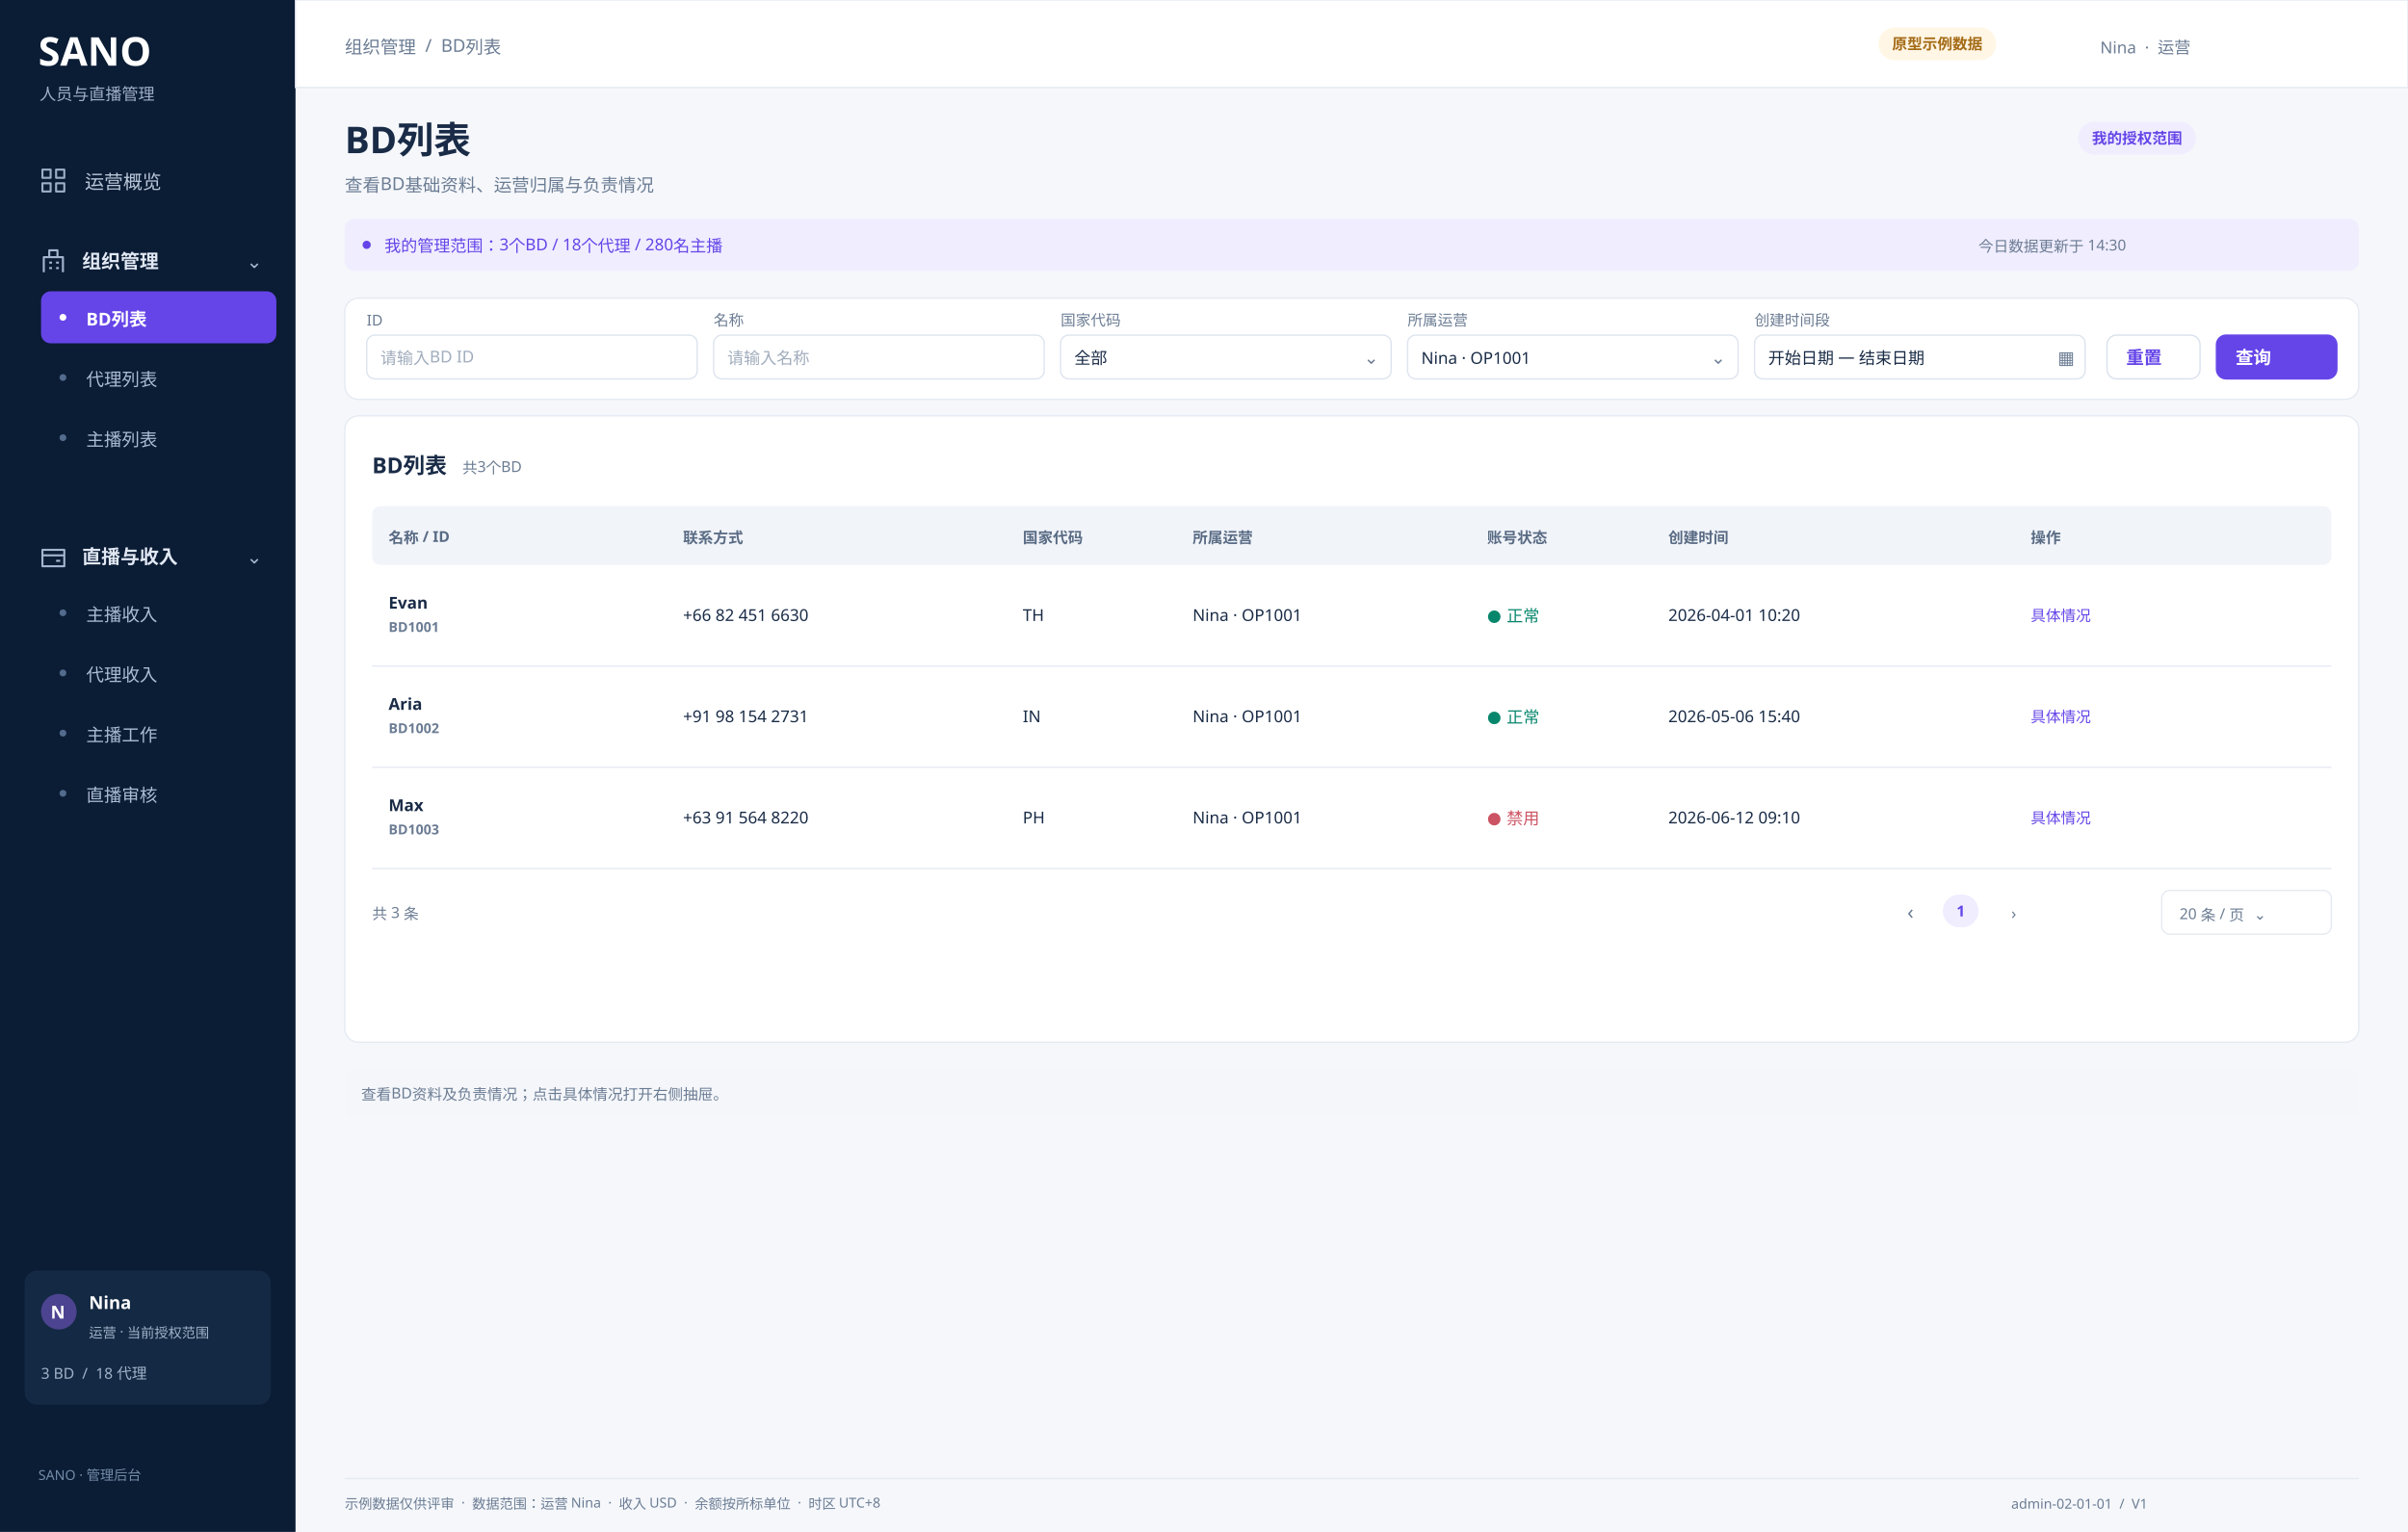
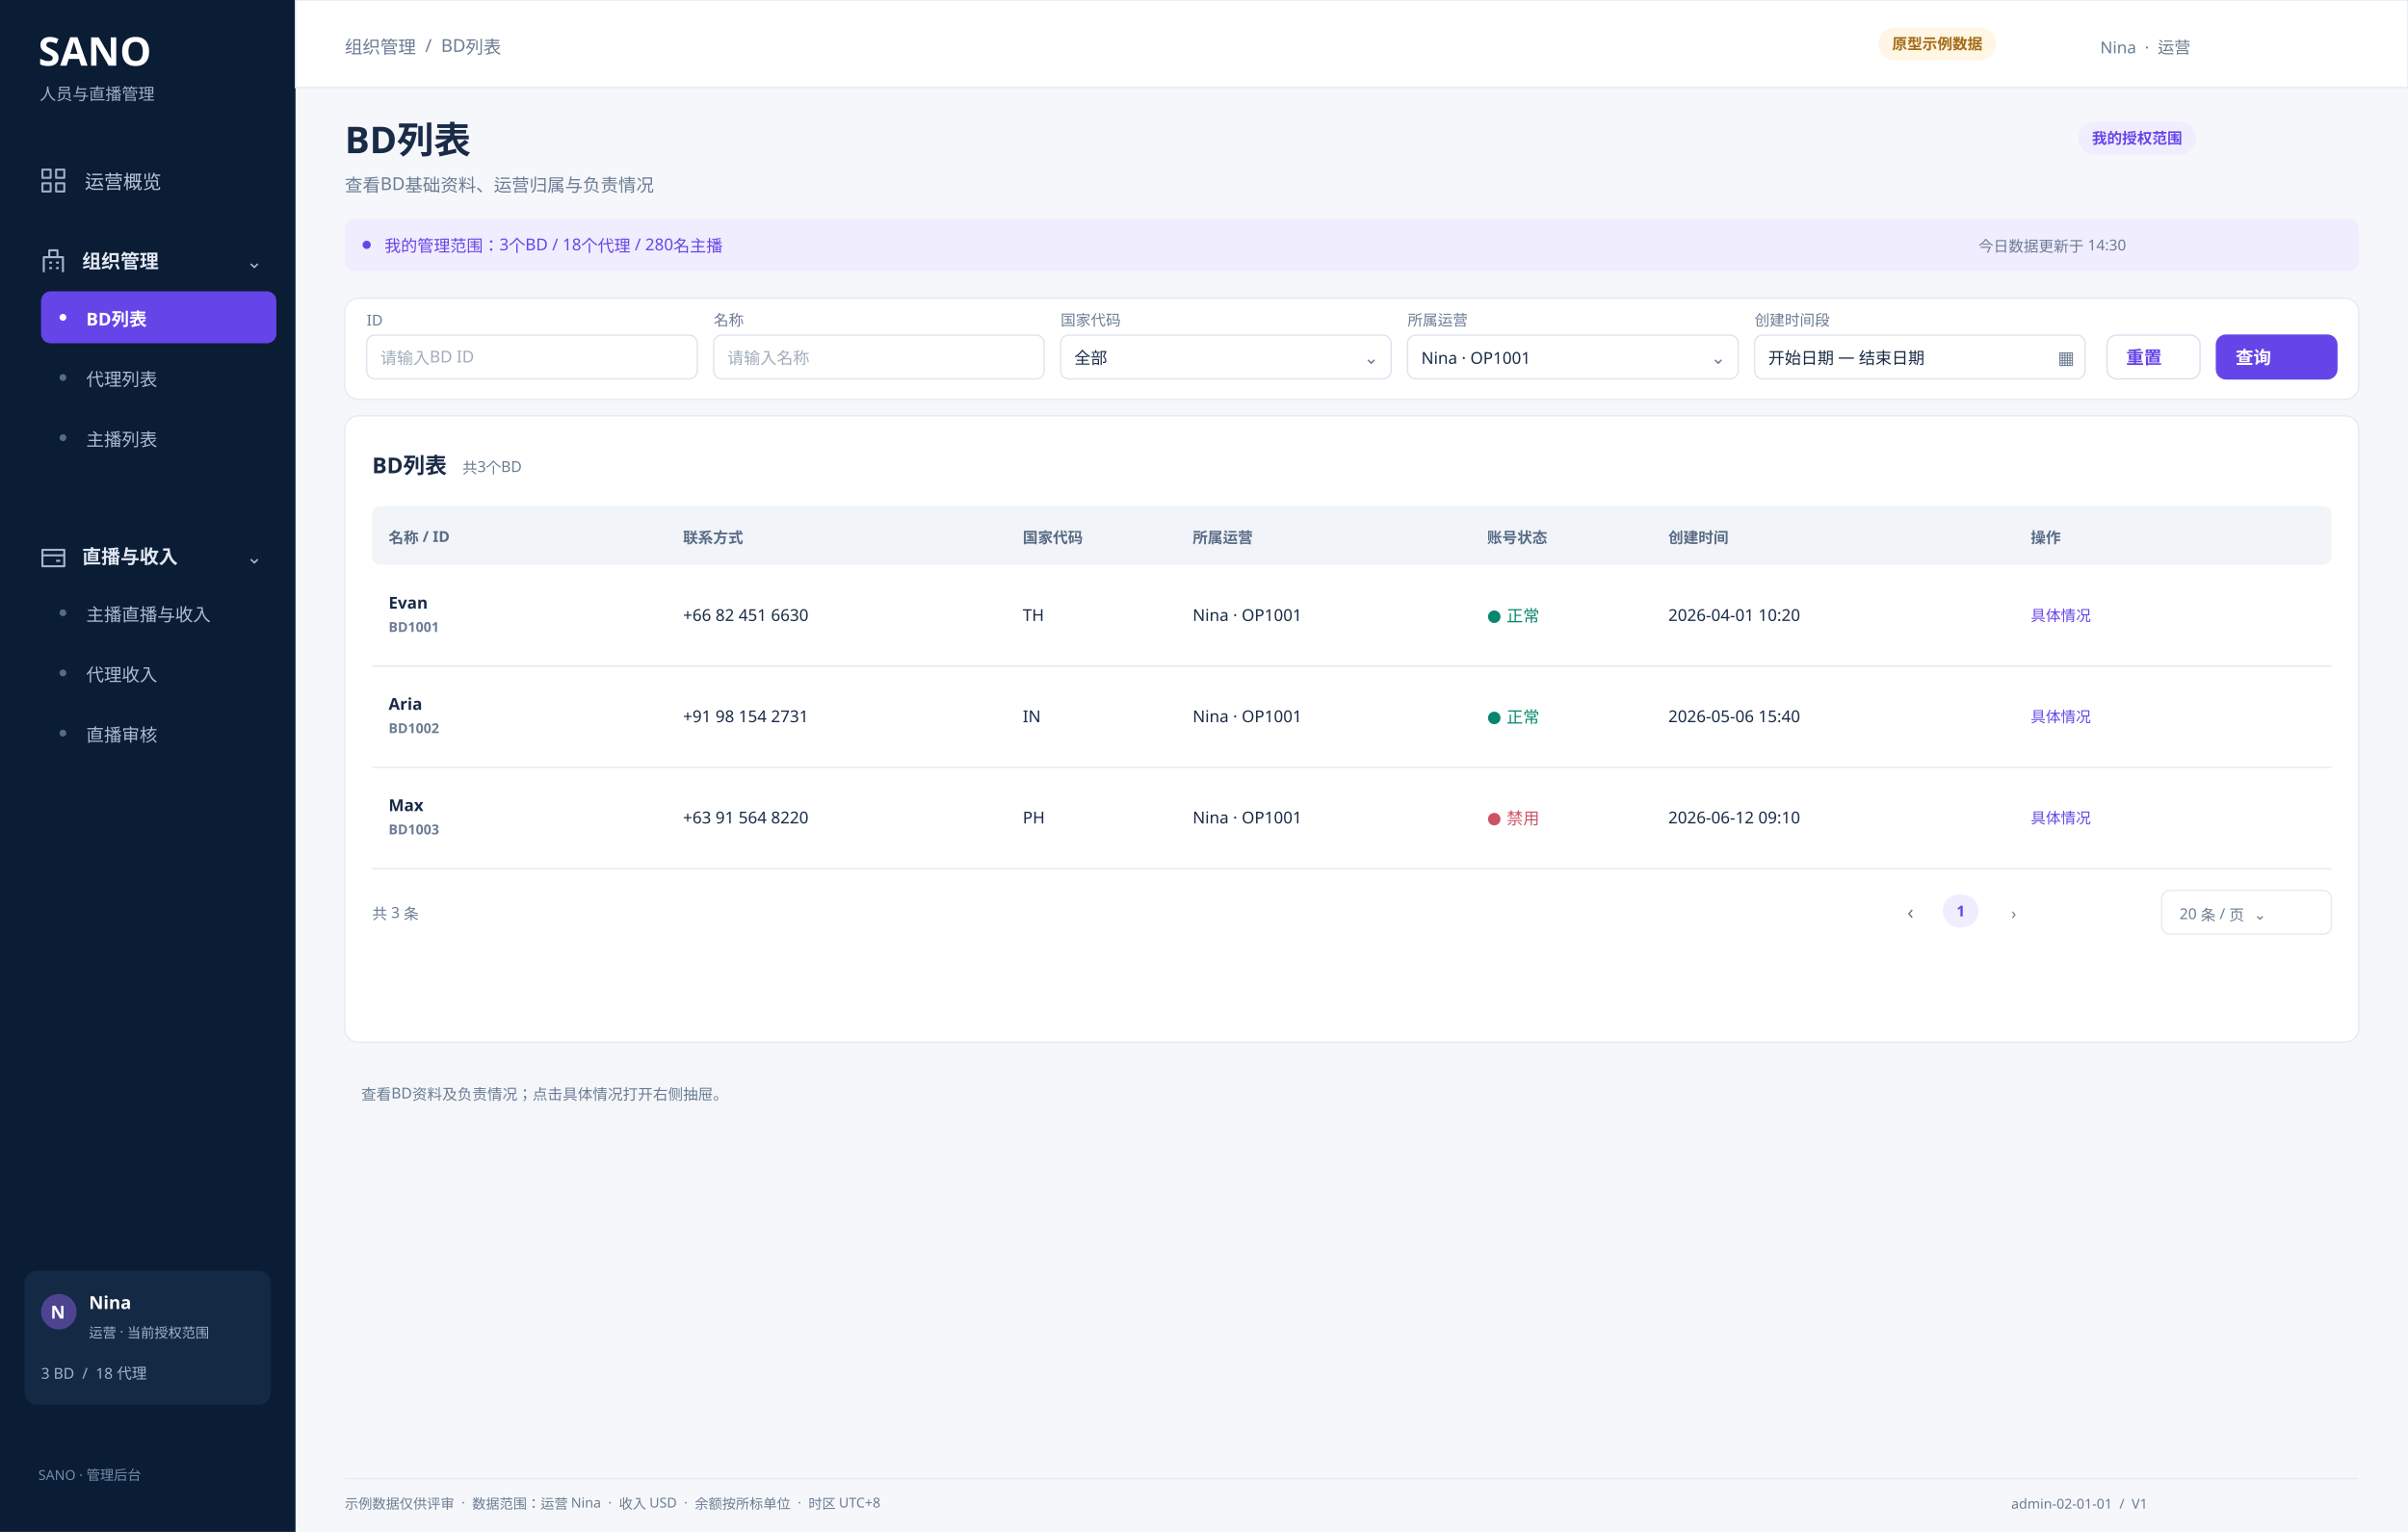
<svg xmlns="http://www.w3.org/2000/svg" width="1760" height="1120" viewBox="0 0 1760 1120">
  <style>text{font-family:"Microsoft YaHei","Segoe UI",sans-serif}a{cursor:pointer}</style>
  <rect x="0" y="0" width="1760" height="1120" rx="0" fill="#F5F7FB" stroke="none" />
  <rect x="0" y="0" width="216" height="1120" rx="0" fill="#0B1C35" stroke="none" />
  <text xml:space="preserve" x="28" y="48" font-size="29" fill="white" font-weight="750">SANO</text>
  <text xml:space="preserve" x="29" y="73" font-size="12" fill="#A0B0C7" font-weight="400">人员与直播管理</text>
  <a href="admin-01-01-01-我的运营概览.svg">
    <path d="M2 2h6v6H2z M12 2h6v6h-6z M2 12h6v6H2z M12 12h6v6h-6z" transform="translate(29,122)" fill="none" stroke="#9CAEC6" stroke-width="1.5" stroke-linejoin="round" />
    <text xml:space="preserve" x="62" y="138" font-size="14" fill="#BBC8D9" font-weight="400">运营概览</text>
  </a>
  <path d="M3 18V7h14v11 M7 7V2h6v5 M7 11h2 M12 11h2 M7 15h2 M12 15h2" transform="translate(29,181)" fill="none" stroke="#A4B6CF" stroke-width="1.5" stroke-linejoin="round" />
  <text xml:space="preserve" x="60" y="196" font-size="14" fill="#E1E8F3" font-weight="600">组织管理</text>
  <text xml:space="preserve" x="180" y="196" font-size="14" fill="#A4B6CF" font-weight="400">⌄</text>
  <a href="admin-02-01-01-BD列表.svg">
    <rect x="30" y="213" width="172" height="38" rx="7" fill="#6545E8" stroke="none" />
    <circle cx="46" cy="232" r="2.5" fill="white" />
    <text xml:space="preserve" x="63" y="238" font-size="13" fill="white" font-weight="600">BD列表</text>
  </a>
  <a href="admin-03-01-01-代理树形列表.svg">
    <circle cx="46" cy="276" r="2.5" fill="#536C8D" />
    <text xml:space="preserve" x="63" y="282" font-size="13" fill="#AABDD3" font-weight="400">代理列表</text>
  </a>
  <a href="admin-04-01-01-主播列表.svg">
    <circle cx="46" cy="320" r="2.5" fill="#536C8D" />
    <text xml:space="preserve" x="63" y="326" font-size="13" fill="#AABDD3" font-weight="400">主播列表</text>
  </a>
  <path d="M2 5h16v12H2z M2 9h16 M12 13h3" transform="translate(29,397)" fill="none" stroke="#A4B6CF" stroke-width="1.5" stroke-linejoin="round" />
  <text xml:space="preserve" x="60" y="412" font-size="14" fill="#E1E8F3" font-weight="600">直播与收入</text>
  <text xml:space="preserve" x="180" y="412" font-size="14" fill="#A4B6CF" font-weight="400">⌄</text>
-   <a href="admin-05-01-01-主播收入数据.svg">
+   <a href="admin-05-01-01-主播直播与收入.svg">
    <circle cx="46" cy="448" r="2.5" fill="#536C8D" />
-     <text xml:space="preserve" x="63" y="454" font-size="13" fill="#AABDD3" font-weight="400">主播收入</text>
+     <text xml:space="preserve" x="63" y="454" font-size="13" fill="#AABDD3" font-weight="400">主播直播与收入</text>
  </a>
  <a href="admin-06-01-01-代理收入数据.svg">
    <circle cx="46" cy="492" r="2.5" fill="#536C8D" />
    <text xml:space="preserve" x="63" y="498" font-size="13" fill="#AABDD3" font-weight="400">代理收入</text>
  </a>
-   <a href="admin-07-01-01-主播工作数据.svg">
+   <a href="admin-08-01-01-当前直播间列表.svg">
    <circle cx="46" cy="536" r="2.5" fill="#536C8D" />
-     <text xml:space="preserve" x="63" y="542" font-size="13" fill="#AABDD3" font-weight="400">主播工作</text>
-   </a>
-   <a href="admin-08-01-01-当前直播间列表.svg">
-     <circle cx="46" cy="580" r="2.5" fill="#536C8D" />
-     <text xml:space="preserve" x="63" y="586" font-size="13" fill="#AABDD3" font-weight="400">直播审核</text>
+     <text xml:space="preserve" x="63" y="542" font-size="13" fill="#AABDD3" font-weight="400">直播审核</text>
  </a>
  <rect x="18" y="929" width="180" height="98" rx="9" fill="#142943" stroke="none" />
  <circle cx="43" cy="959" r="13" fill="#4C4490" />
  <text xml:space="preserve" x="37" y="964" font-size="13" fill="white" font-weight="600">N</text>
  <text xml:space="preserve" x="65" y="957" font-size="13" fill="white" font-weight="600">Nina</text>
  <text xml:space="preserve" x="65" y="978" font-size="10" fill="#A1B2CB" font-weight="400">运营 · 当前授权范围</text>
  <text xml:space="preserve" x="30" y="1008" font-size="11" fill="#A1B2CB" font-weight="400">3 BD  /  18 代理</text>
  <text xml:space="preserve" x="28" y="1082" font-size="10" fill="#738CA9" font-weight="400">SANO · 管理后台</text>
  <rect x="216" y="0" width="1544" height="64" rx="0" fill="white" stroke="#E5EAF2" />
  <text xml:space="preserve" x="252" y="39" font-size="13" fill="#6B7C93" font-weight="400">组织管理  /  BD列表</text>
  <rect x="1373" y="20" width="86" height="24" rx="12" fill="#FFF6E5" stroke="none" />
  <text xml:space="preserve" x="1383" y="36" font-size="11" fill="#A46B16" font-weight="550">原型示例数据</text>
  <text xml:space="preserve" x="1535" y="39" font-size="12" fill="#6B7C93" font-weight="400">Nina  ·  运营</text>
  <text xml:space="preserve" x="252" y="112" font-size="27" fill="#192B46" font-weight="700">BD列表</text>
  <text xml:space="preserve" x="252" y="140" font-size="13" fill="#6B7C93" font-weight="400">查看BD基础资料、运营归属与负责情况</text>
  <rect x="1519" y="89" width="86" height="24" rx="12" fill="#F0EDFF" stroke="none" />
  <text xml:space="preserve" x="1529" y="105" font-size="11" fill="#6545E8" font-weight="550">我的授权范围</text>
  <path d="M252 1081H1724" transform="" stroke="#E5EAF2" fill="none" />
  <text xml:space="preserve" x="252" y="1103" font-size="10" fill="#6B7C93" font-weight="400">示例数据仅供评审  ·  数据范围：运营 Nina  ·  收入 USD  ·  余额按所标单位  ·  时区 UTC+8</text>
  <text xml:space="preserve" x="1470" y="1103" font-size="10" fill="#6B7C93" font-weight="400">admin-02-01-01  /  V1</text>
  <rect x="252" y="160" width="1472" height="38" rx="7" fill="#F0EDFF" stroke="none" />
  <circle cx="268" cy="179" r="3" fill="#6545E8" />
  <text xml:space="preserve" x="281" y="184" font-size="12" fill="#6545E8" font-weight="400">我的管理范围：3个BD / 18个代理 / 280名主播</text>
  <text xml:space="preserve" x="1446" y="184" font-size="11" fill="#6B7C93" font-weight="400">今日数据更新于 14:30</text>
  <rect x="252" y="218" width="1472" height="74" rx="10" fill="white" stroke="#E5EAF2" />
  <text xml:space="preserve" x="268" y="238" font-size="11" fill="#6B7C93" font-weight="500">ID</text>
  <rect x="268" y="245" width="241.6" height="32" rx="6" fill="white" stroke="#DDE4EF" />
  <text xml:space="preserve" x="278" y="266" font-size="12" fill="#A0ACBD" font-weight="400">请输入BD ID</text>
  <text xml:space="preserve" x="521.6" y="238" font-size="11" fill="#6B7C93" font-weight="500">名称</text>
  <rect x="521.6" y="245" width="241.6" height="32" rx="6" fill="white" stroke="#DDE4EF" />
  <text xml:space="preserve" x="531.6" y="266" font-size="12" fill="#A0ACBD" font-weight="400">请输入名称</text>
  <text xml:space="preserve" x="775.2" y="238" font-size="11" fill="#6B7C93" font-weight="500">国家代码</text>
  <rect x="775.2" y="245" width="241.6" height="32" rx="6" fill="white" stroke="#DDE4EF" />
  <text xml:space="preserve" x="785.2" y="266" font-size="12" fill="#192B46" font-weight="400">全部</text>
  <text xml:space="preserve" x="996.8" y="266" font-size="13" fill="#6B7C93" font-weight="400">⌄</text>
  <text xml:space="preserve" x="1028.8" y="238" font-size="11" fill="#6B7C93" font-weight="500">所属运营</text>
  <rect x="1028.8" y="245" width="241.6" height="32" rx="6" fill="white" stroke="#DDE4EF" />
  <text xml:space="preserve" x="1038.8" y="266" font-size="12" fill="#192B46" font-weight="400">Nina · OP1001</text>
  <text xml:space="preserve" x="1250.4" y="266" font-size="13" fill="#6B7C93" font-weight="400">⌄</text>
  <text xml:space="preserve" x="1282.4" y="238" font-size="11" fill="#6B7C93" font-weight="500">创建时间段</text>
  <rect x="1282.4" y="245" width="241.6" height="32" rx="6" fill="white" stroke="#DDE4EF" />
  <text xml:space="preserve" x="1292.4" y="266" font-size="12" fill="#192B46" font-weight="400">开始日期 — 结束日期</text>
  <text xml:space="preserve" x="1504" y="266" font-size="13" fill="#6B7C93" font-weight="400">▦</text>
  <rect x="1540" y="245" width="68" height="32" rx="7" fill="white" stroke="#DAE1ED" />
  <text xml:space="preserve" x="1554" y="266" font-size="13" fill="#6545E8" font-weight="550">重置</text>
  <rect x="1620" y="245" width="88" height="32" rx="7" fill="#6545E8" stroke="#6545E8" />
  <text xml:space="preserve" x="1634" y="266" font-size="13" fill="white" font-weight="550">查询</text>
  <rect x="252" y="304" width="1472" height="458" rx="10" fill="white" stroke="#E5EAF2" />
  <text xml:space="preserve" x="272" y="346" font-size="16" fill="#192B46" font-weight="650">BD列表</text>
  <text xml:space="preserve" x="337.92" y="346" font-size="11" fill="#6B7C93" font-weight="400">共3个BD</text>
  <rect x="272" y="370" width="1432" height="43" rx="6" fill="#F1F4F9" stroke="none" />
  <text xml:space="preserve" x="284" y="397" font-size="11" fill="#596B84" font-weight="600">名称 / ID</text>
  <text xml:space="preserve" x="499.214" y="397" font-size="11" fill="#596B84" font-weight="600">联系方式</text>
  <text xml:space="preserve" x="747.538" y="397" font-size="11" fill="#596B84" font-weight="600">国家代码</text>
  <text xml:space="preserve" x="871.699" y="397" font-size="11" fill="#596B84" font-weight="600">所属运营</text>
  <text xml:space="preserve" x="1086.913" y="397" font-size="11" fill="#596B84" font-weight="600">账号状态</text>
  <text xml:space="preserve" x="1219.353" y="397" font-size="11" fill="#596B84" font-weight="600">创建时间</text>
  <text xml:space="preserve" x="1484.231" y="397" font-size="11" fill="#596B84" font-weight="600">操作</text>
  <path d="M272 487H1704" transform="" stroke="#E5EAF2" fill="none" />
  <a href="admin-02-02-01-BD具体情况.svg">
    <text xml:space="preserve" x="284" y="445" font-size="12" fill="#192B46" font-weight="600">Evan</text>
    <text xml:space="preserve" x="284" y="462" font-size="10" fill="#6B7C93" font-weight="600">BD1001</text>
  </a>
  <text xml:space="preserve" x="499.214" y="454" font-size="12" fill="#192B46" font-weight="400">+66 82 451 6630</text>
  <text xml:space="preserve" x="747.538" y="454" font-size="12" fill="#192B46" font-weight="400">TH</text>
  <text xml:space="preserve" x="871.699" y="454" font-size="12" fill="#192B46" font-weight="400">Nina · OP1001</text>
  <text xml:space="preserve" x="1086.913" y="454" font-size="12" fill="#07866C" font-weight="400">● 正常</text>
  <text xml:space="preserve" x="1219.353" y="454" font-size="12" fill="#192B46" font-weight="400">2026-04-01 10:20</text>
  <a href="admin-02-02-01-BD具体情况.svg">
    <text xml:space="preserve" x="1484.231" y="454" font-size="11" fill="#6545E8" font-weight="400">具体情况</text>
  </a>
  <path d="M272 561H1704" transform="" stroke="#E5EAF2" fill="none" />
  <a href="admin-02-02-01-BD具体情况.svg">
    <text xml:space="preserve" x="284" y="519" font-size="12" fill="#192B46" font-weight="600">Aria</text>
    <text xml:space="preserve" x="284" y="536" font-size="10" fill="#6B7C93" font-weight="600">BD1002</text>
  </a>
  <text xml:space="preserve" x="499.214" y="528" font-size="12" fill="#192B46" font-weight="400">+91 98 154 2731</text>
  <text xml:space="preserve" x="747.538" y="528" font-size="12" fill="#192B46" font-weight="400">IN</text>
  <text xml:space="preserve" x="871.699" y="528" font-size="12" fill="#192B46" font-weight="400">Nina · OP1001</text>
  <text xml:space="preserve" x="1086.913" y="528" font-size="12" fill="#07866C" font-weight="400">● 正常</text>
  <text xml:space="preserve" x="1219.353" y="528" font-size="12" fill="#192B46" font-weight="400">2026-05-06 15:40</text>
  <a href="admin-02-02-01-BD具体情况.svg">
    <text xml:space="preserve" x="1484.231" y="528" font-size="11" fill="#6545E8" font-weight="400">具体情况</text>
  </a>
  <path d="M272 635H1704" transform="" stroke="#E5EAF2" fill="none" />
  <a href="admin-02-02-01-BD具体情况.svg">
    <text xml:space="preserve" x="284" y="593" font-size="12" fill="#192B46" font-weight="600">Max</text>
    <text xml:space="preserve" x="284" y="610" font-size="10" fill="#6B7C93" font-weight="600">BD1003</text>
  </a>
  <text xml:space="preserve" x="499.214" y="602" font-size="12" fill="#192B46" font-weight="400">+63 91 564 8220</text>
  <text xml:space="preserve" x="747.538" y="602" font-size="12" fill="#192B46" font-weight="400">PH</text>
  <text xml:space="preserve" x="871.699" y="602" font-size="12" fill="#192B46" font-weight="400">Nina · OP1001</text>
  <text xml:space="preserve" x="1086.913" y="602" font-size="12" fill="#CC5363" font-weight="400">● 禁用</text>
  <text xml:space="preserve" x="1219.353" y="602" font-size="12" fill="#192B46" font-weight="400">2026-06-12 09:10</text>
  <a href="admin-02-02-01-BD具体情况.svg">
    <text xml:space="preserve" x="1484.231" y="602" font-size="11" fill="#6545E8" font-weight="400">具体情况</text>
  </a>
  <text xml:space="preserve" x="272" y="672" font-size="11" fill="#6B7C93" font-weight="400">共 3 条</text>
  <text xml:space="preserve" x="1394" y="672" font-size="15" fill="#6B7C93" font-weight="400">‹</text>
  <rect x="1420" y="654" width="26.16" height="24" rx="12" fill="#F0EDFF" stroke="none" />
  <text xml:space="preserve" x="1430" y="670" font-size="11" fill="#6545E8" font-weight="550">1</text>
  <text xml:space="preserve" x="1470" y="672" font-size="12" fill="#6B7C93" font-weight="400">›</text>
  <rect x="1580" y="651" width="124" height="32" rx="6" fill="white" stroke="#E5EAF2" />
  <text xml:space="preserve" x="1593" y="672" font-size="11" fill="#6B7C93" font-weight="400">20 条 / 页  ⌄</text>
  <rect x="252" y="782" width="1472" height="34" rx="6" fill="#F4F6FA" stroke="none" />
  <text xml:space="preserve" x="264" y="804" font-size="11" fill="#6B7C93" font-weight="400">查看BD资料及负责情况；点击具体情况打开右侧抽屉。</text>
</svg>
